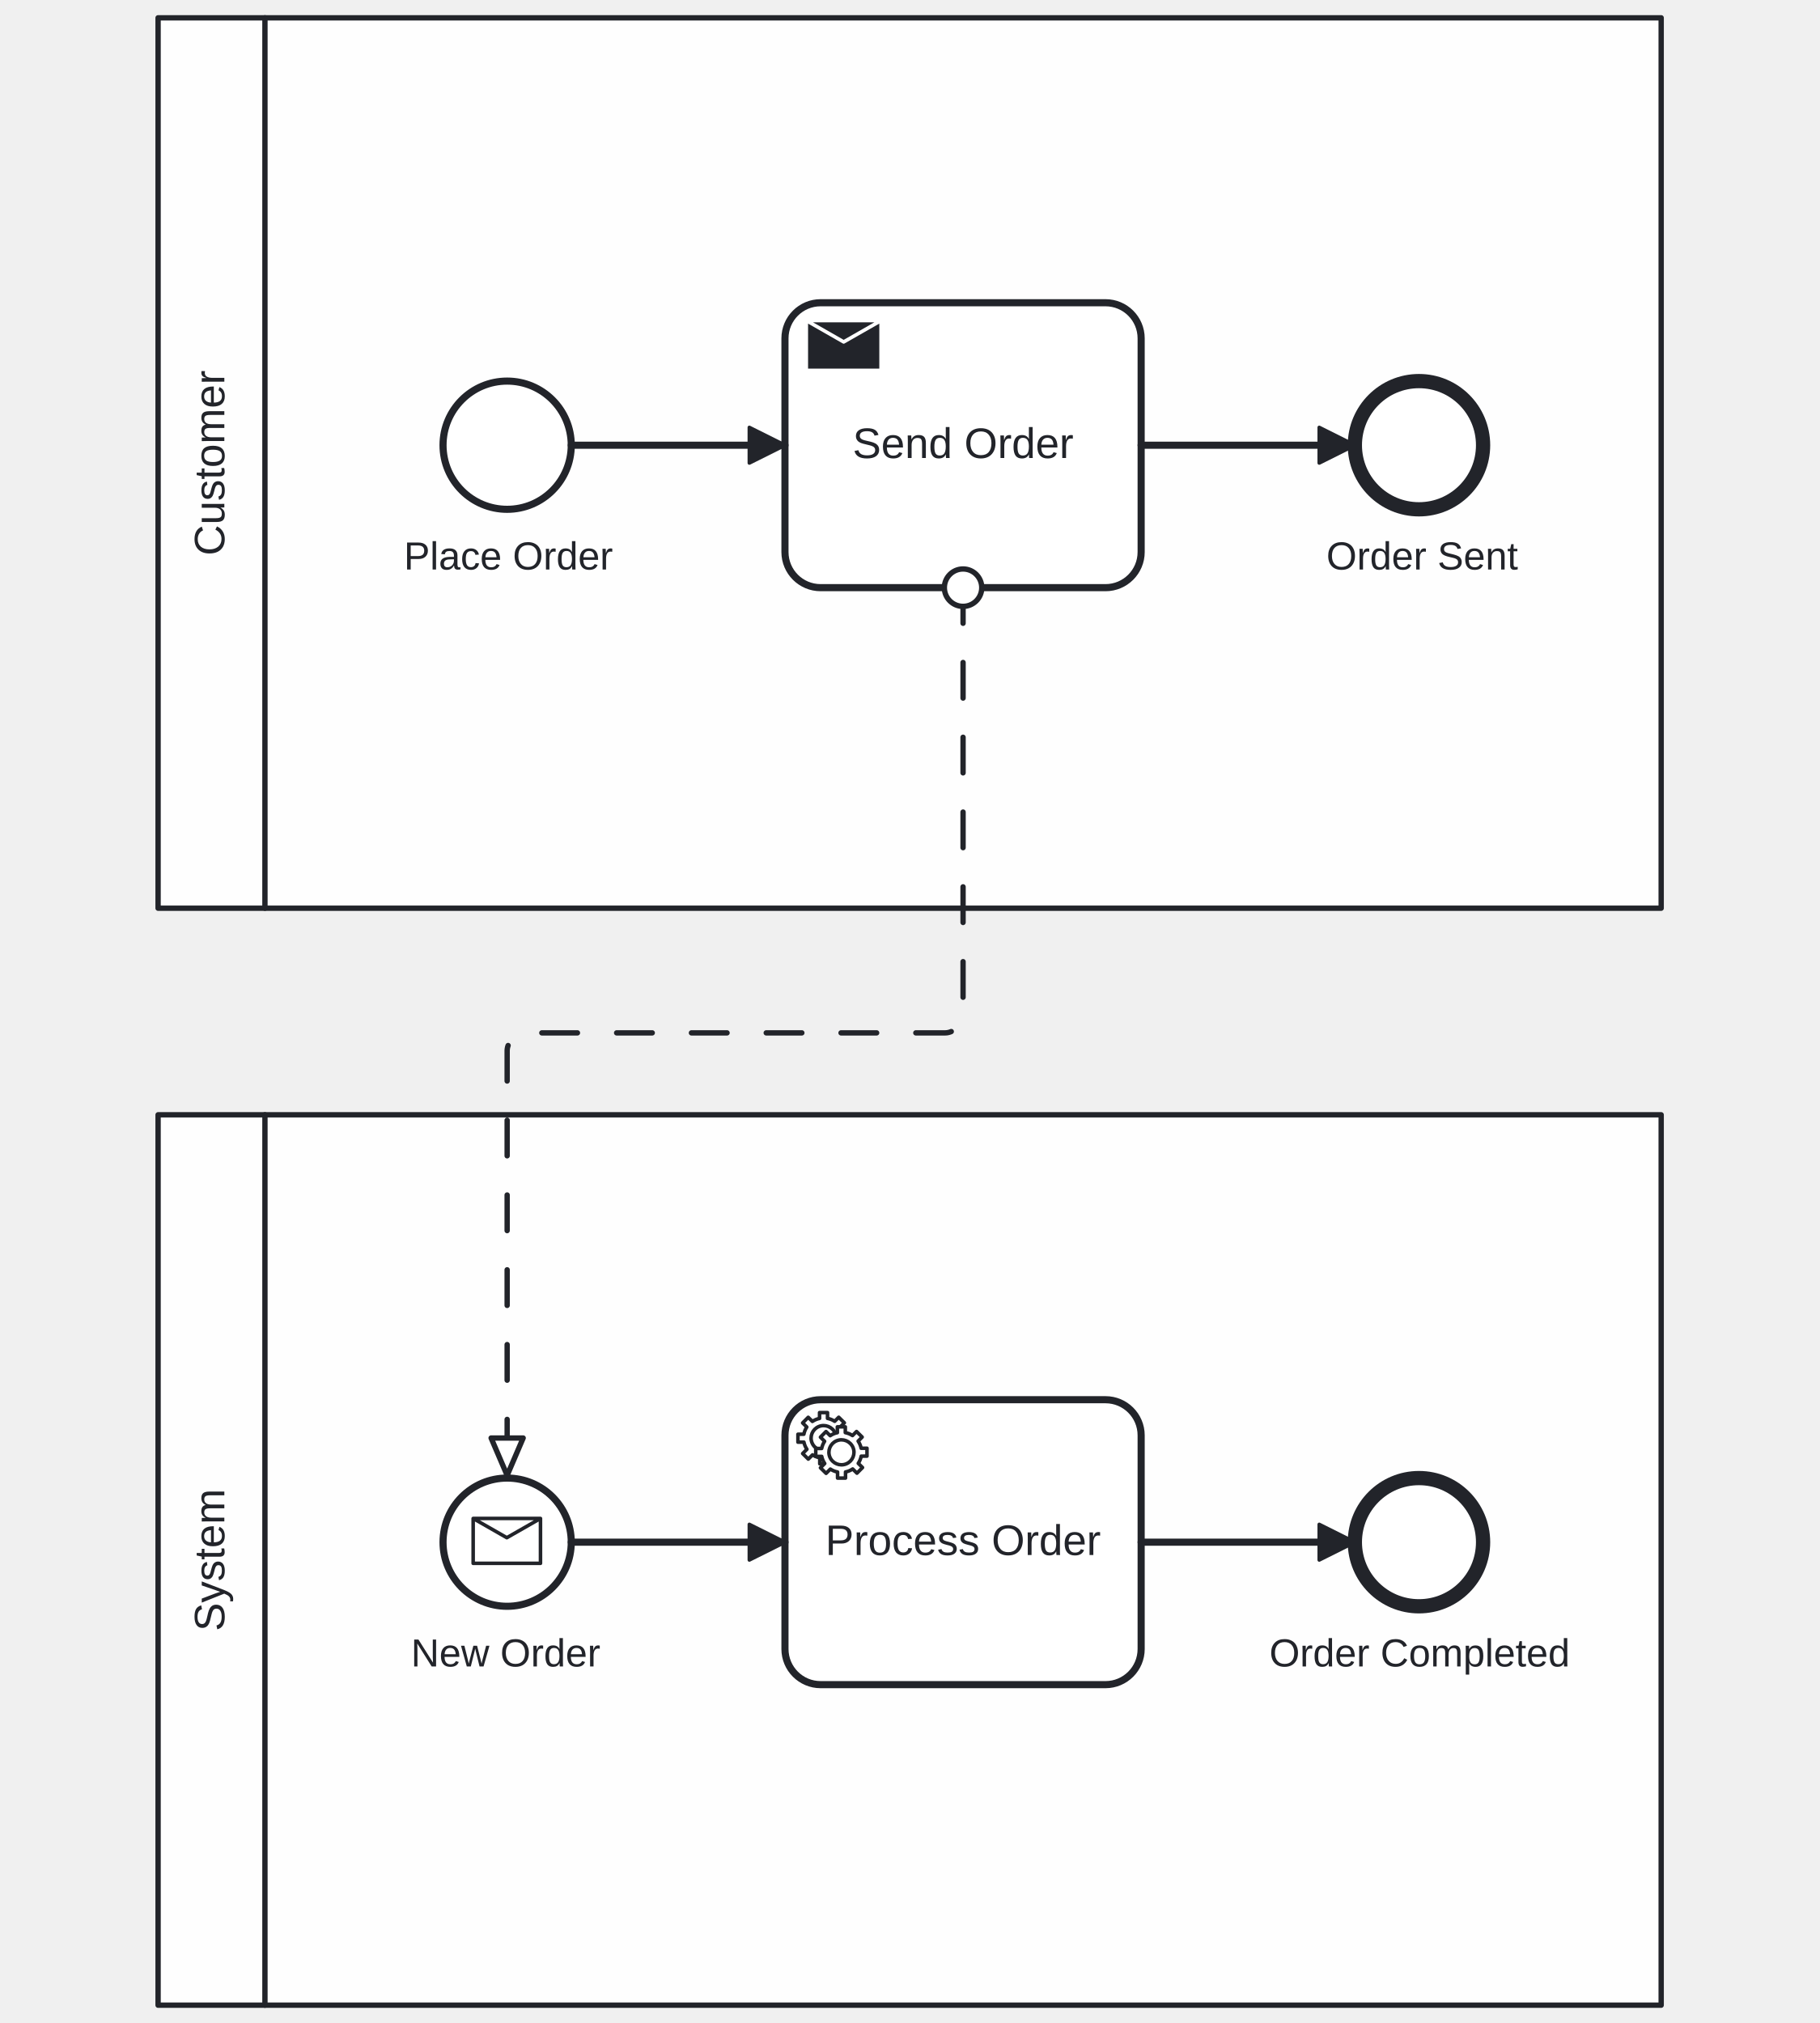
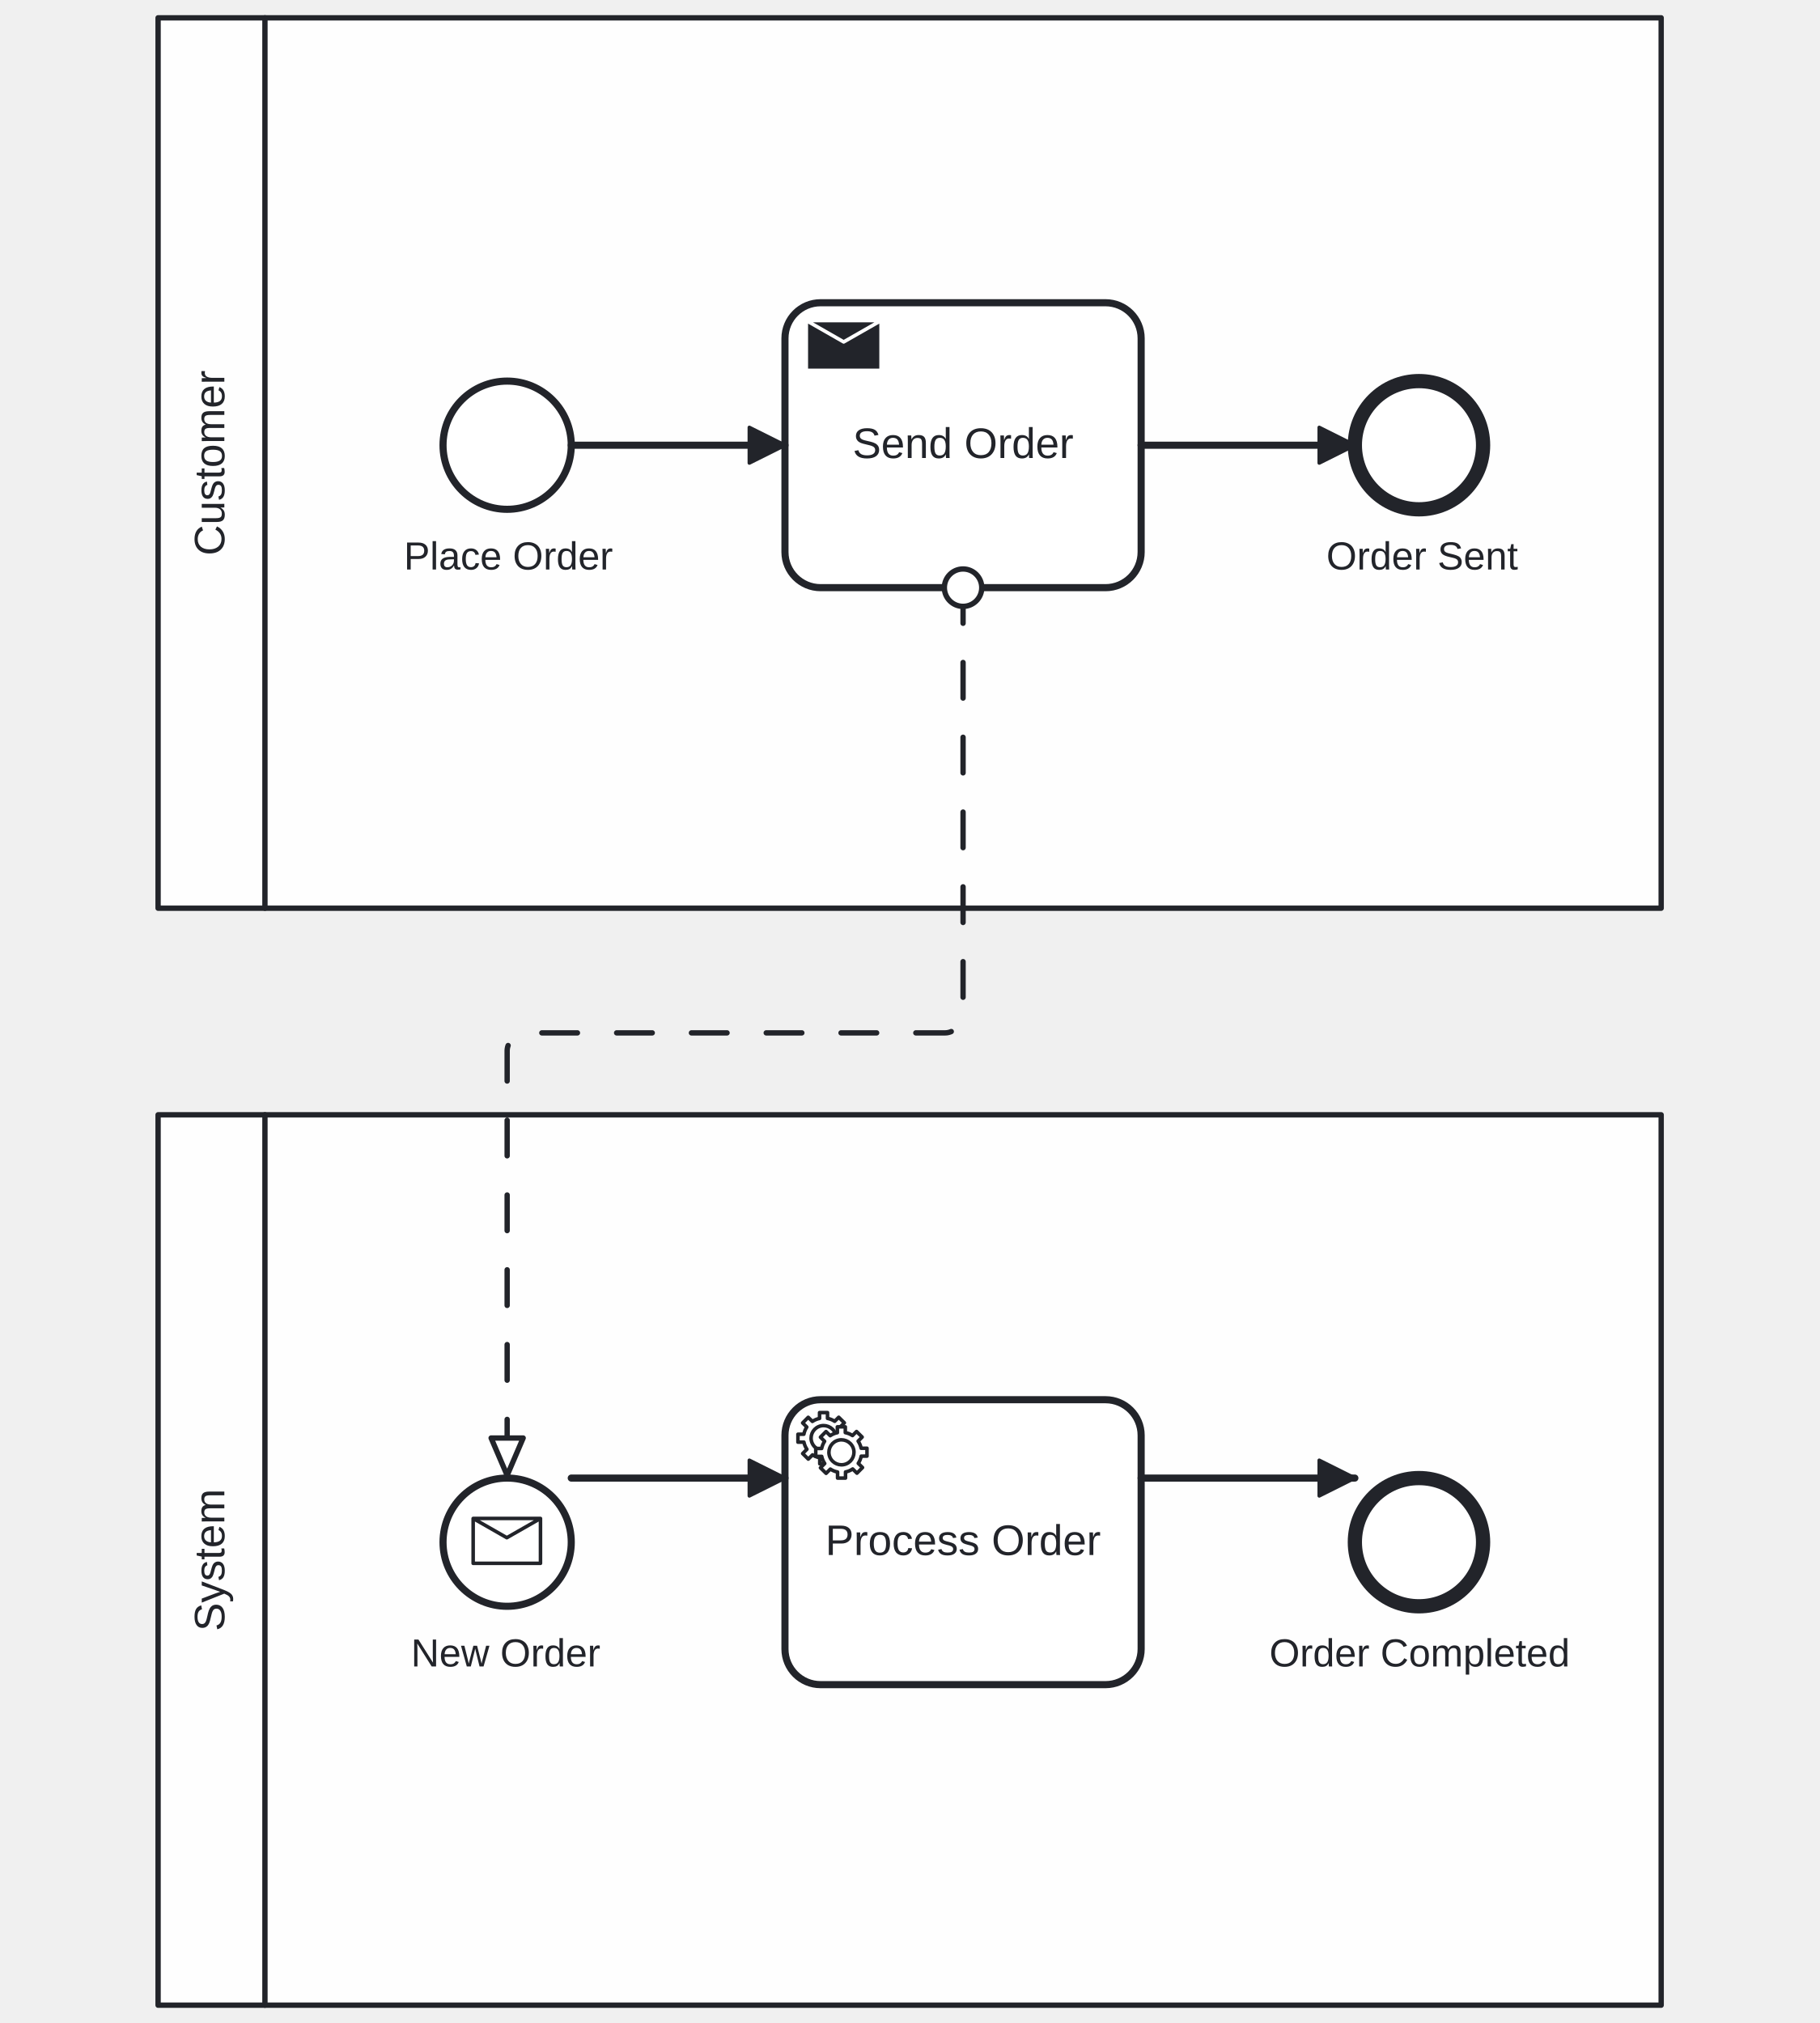
<svg xmlns="http://www.w3.org/2000/svg" width="589" height="655" viewBox="157 87 432 568" version="1.1">
  <g class="djs-group">
    <g class="djs-element djs-shape" data-element-id="Participant_0z8mn1y" style="display: block;" transform="translate(162, 92)">
      <g class="djs-visual">
        <rect x="0" y="0" width="422" height="250" rx="0" ry="0" style="stroke-linecap: round; stroke-linejoin: round; stroke: hsl(225, 10%, 15%); stroke-width: 1.5px; fill: white; fill-opacity: 0.95;" />
        <path style="fill: none; stroke-linecap: round; stroke-linejoin: round; stroke: hsl(225, 10%, 15%); stroke-width: 1.5px;" d="M30,0L30,250" />
        <text style="font-family: Arial, sans-serif; font-size: 12px; font-weight: normal; fill: hsl(225, 10%, 15%);" lineHeight="1.2" class="djs-label" transform="matrix(-1.8369701987210297e-16, -1, 1, -1.8369701987210297e-16, 0, 250)">
          <tspan x="98.996" y="18.6">Customer</tspan>
        </text>
      </g>
      <rect x="-5" y="-5" rx="4" width="432" height="260" style="fill: none;" class="djs-outline" />
      <rect style="fill: none; stroke-opacity: 0; stroke: white; stroke-width: 15px;" class="djs-hit djs-hit-no-move" x="0" y="0" width="422" height="250" />
      <rect style="fill: none; stroke-opacity: 0; stroke: white; stroke-width: 15px;" class="djs-hit djs-hit-click-stroke" x="0" y="0" width="422" height="250" />
      <rect style="fill: none; stroke-opacity: 0; stroke: white; stroke-width: 15px;" class="djs-hit djs-hit-all" x="0" y="0" width="30" height="250" />
    </g>
    <g class="djs-children">
      <g class="djs-group">
        <g class="djs-element djs-shape" data-element-id="Event_0tndxmk" style="display: block;" transform="translate(242, 194)">
          <g class="djs-visual">
            <circle cx="18" cy="18" r="18" style="stroke-linecap: round; stroke-linejoin: round; stroke: hsl(225, 10%, 15%); stroke-width: 2px; fill: white; fill-opacity: 0.95;" />
          </g>
          <rect style="fill: none; stroke-opacity: 0; stroke: white; stroke-width: 15px;" class="djs-hit djs-hit-all" x="0" y="0" width="36" height="36" />
          <circle cx="18" cy="18" r="23" style="fill: none;" class="djs-outline" />
        </g>
      </g>
      <g class="djs-group">
        <g class="djs-element djs-shape" data-element-id="Event_1ou3j4g" style="display: block;" transform="translate(498, 194)">
          <g class="djs-visual">
            <circle cx="18" cy="18" r="18" style="stroke-linecap: round; stroke-linejoin: round; stroke: hsl(225, 10%, 15%); stroke-width: 4px; fill: white; fill-opacity: 0.95;" />
          </g>
          <rect style="fill: none; stroke-opacity: 0; stroke: white; stroke-width: 15px;" class="djs-hit djs-hit-all" x="0" y="0" width="36" height="36" />
          <circle cx="18" cy="18" r="24" style="fill: none;" class="djs-outline" />
        </g>
      </g>
      <g class="djs-group">
        <g class="djs-element djs-shape" data-element-id="Activity_0ry0qlf" style="display: block;" transform="translate(338, 172)">
          <g class="djs-visual">
            <rect x="0" y="0" width="100" height="80" rx="10" ry="10" style="stroke-linecap: round; stroke-linejoin: round; stroke: hsl(225, 10%, 15%); stroke-width: 2px; fill: white; fill-opacity: 0.95;" />
            <text style="font-family: Arial, sans-serif; font-size: 12px; font-weight: normal; fill: hsl(225, 10%, 15%);" lineHeight="1.2" class="djs-label">
              <tspan x="18.986" y="43.6">Send Order</tspan>
            </text>
            <path style="fill: hsl(225, 10%, 15%); stroke-linecap: round; stroke-linejoin: round; stroke: white; stroke-width: 1px;" d="m 5.985,4.998 l 0,14 l 21,0 l 0,-14 z l 10.5,6 l 10.5,-6" />
          </g>
          <rect style="fill: none; stroke-opacity: 0; stroke: white; stroke-width: 15px;" class="djs-hit djs-hit-all" x="0" y="0" width="100" height="80" />
          <rect x="-5" y="-5" rx="14" width="110" height="90" style="fill: none;" class="djs-outline" />
        </g>
      </g>
      <g class="djs-group">
        <g class="djs-element djs-connection" data-element-id="Flow_1htsunl" style="display: block;">
          <g class="djs-visual">
            <defs>
              <marker id="marker-seq-0" viewBox="0 0 20 20" refX="11" refY="10" markerWidth="10" markerHeight="10" orient="auto">
                <path d="M 1 5 L 11 10 L 1 15 Z" style="stroke-linecap: round; stroke-linejoin: round; stroke: hsl(225, 10%, 15%); stroke-width: 1px; fill: hsl(225, 10%, 15%);" />
              </marker>
            </defs>
            <path style="fill: none; stroke-linecap: round; stroke-linejoin: round; stroke: hsl(225, 10%, 15%); stroke-width: 2px; marker-end: url(#marker-seq-0);" data-corner-radius="5" d="M278,212L338,212" />
          </g>
          <path d="M278,212L338,212" style="fill: none; stroke-opacity: 0; stroke: white; stroke-width: 15px;" class="djs-hit djs-hit-stroke" />
          <rect x="273" y="207" rx="4" width="70" height="10" style="fill: none;" class="djs-outline" />
        </g>
      </g>
      <g class="djs-group">
        <g class="djs-element djs-connection" data-element-id="Flow_0yr0lg5" style="display: block;">
          <g class="djs-visual">
            <defs>
              <marker id="marker-seq-1" viewBox="0 0 20 20" refX="11" refY="10" markerWidth="10" markerHeight="10" orient="auto">
                <path d="M 1 5 L 11 10 L 1 15 Z" style="stroke-linecap: round; stroke-linejoin: round; stroke: hsl(225, 10%, 15%); stroke-width: 1px; fill: hsl(225, 10%, 15%);" />
              </marker>
            </defs>
            <path style="fill: none; stroke-linecap: round; stroke-linejoin: round; stroke: hsl(225, 10%, 15%); stroke-width: 2px; marker-end: url(#marker-seq-1);" data-corner-radius="5" d="M438,212L498,212" />
          </g>
          <path d="M438,212L498,212" style="fill: none; stroke-opacity: 0; stroke: white; stroke-width: 15px;" class="djs-hit djs-hit-stroke" />
          <rect x="433" y="207" rx="4" width="70" height="10" style="fill: none;" class="djs-outline" />
        </g>
      </g>
    </g>
  </g>
  <g class="djs-group">
    <g class="djs-element djs-shape" data-element-id="Participant_063wr7t" style="display: block;" transform="translate(162, 400)">
      <g class="djs-visual">
        <rect x="0" y="0" width="422" height="250" rx="0" ry="0" style="stroke-linecap: round; stroke-linejoin: round; stroke: hsl(225, 10%, 15%); stroke-width: 1.5px; fill: white; fill-opacity: 0.95;" />
        <path style="fill: none; stroke-linecap: round; stroke-linejoin: round; stroke: hsl(225, 10%, 15%); stroke-width: 1.5px;" d="M30,0L30,250" />
        <text style="font-family: Arial, sans-serif; font-size: 12px; font-weight: normal; fill: hsl(225, 10%, 15%);" lineHeight="1.2" class="djs-label" transform="matrix(-1.8369701987210297e-16, -1, 1, -1.8369701987210297e-16, 0, 250)">
          <tspan x="104.996" y="18.6">System</tspan>
        </text>
      </g>
      <rect x="-5" y="-5" rx="4" width="432" height="260" style="fill: none;" class="djs-outline" />
      <rect style="fill: none; stroke-opacity: 0; stroke: white; stroke-width: 15px;" class="djs-hit djs-hit-no-move" x="0" y="0" width="422" height="250" />
      <rect style="fill: none; stroke-opacity: 0; stroke: white; stroke-width: 15px;" class="djs-hit djs-hit-click-stroke" x="0" y="0" width="422" height="250" />
      <rect style="fill: none; stroke-opacity: 0; stroke: white; stroke-width: 15px;" class="djs-hit djs-hit-all" x="0" y="0" width="30" height="250" />
    </g>
    <g class="djs-children">
      <g class="djs-group">
        <g class="djs-element djs-shape" data-element-id="Event_0f70ujx" style="display: block;" transform="translate(498, 502)">
          <g class="djs-visual">
            <circle cx="18" cy="18" r="18" style="stroke-linecap: round; stroke-linejoin: round; stroke: hsl(225, 10%, 15%); stroke-width: 4px; fill: white; fill-opacity: 0.95;" />
          </g>
          <rect style="fill: none; stroke-opacity: 0; stroke: white; stroke-width: 15px;" class="djs-hit djs-hit-all" x="0" y="0" width="36" height="36" />
          <circle cx="18" cy="18" r="24" style="fill: none;" class="djs-outline" />
        </g>
      </g>
      <g class="djs-group">
        <g class="djs-element djs-shape" data-element-id="Event_0156z5p" style="display: block;" transform="translate(242, 502)">
          <g class="djs-visual">
            <circle cx="18" cy="18" r="18" style="stroke-linecap: round; stroke-linejoin: round; stroke: hsl(225, 10%, 15%); stroke-width: 2px; fill: white; fill-opacity: 0.95;" />
            <path style="fill: white; stroke-linecap: round; stroke-linejoin: round; stroke: hsl(225, 10%, 15%); stroke-width: 1px;" d="m 8.46,11.34 l 0,12.6 l 18.9,0 l 0,-12.6 z l 9.45,5.4 l 9.45,-5.4" />
          </g>
          <rect style="fill: none; stroke-opacity: 0; stroke: white; stroke-width: 15px;" class="djs-hit djs-hit-all" x="0" y="0" width="36" height="36" />
          <circle cx="18" cy="18" r="23" style="fill: none;" class="djs-outline" />
        </g>
      </g>
      <g class="djs-group">
        <g class="djs-element djs-shape" data-element-id="Activity_1e3ihgs" style="display: block;" transform="translate(338, 480)">
          <g class="djs-visual">
            <rect x="0" y="0" width="100" height="80" rx="10" ry="10" style="stroke-linecap: round; stroke-linejoin: round; stroke: hsl(225, 10%, 15%); stroke-width: 2px; fill: white; fill-opacity: 0.95;" />
            <text style="font-family: Arial, sans-serif; font-size: 12px; font-weight: normal; fill: hsl(225, 10%, 15%);" lineHeight="1.2" class="djs-label">
              <tspan x="11.324" y="43.6">Process Order</tspan>
            </text>
            <circle cx="5" cy="5" r="5" style="stroke-linecap: round; stroke-linejoin: round; stroke: none; stroke-width: 2px; fill: white;" transform="translate(6, 6)" />
            <path style="fill: white; stroke-linecap: round; stroke-linejoin: round; stroke: hsl(225, 10%, 15%); stroke-width: 1px;" d="m 12,18 v -1.713 c 0.352,-0.07 0.704,-0.178 1.048,-0.321 0.344,-0.145 0.666,-0.321 0.966,-0.521 l 1.194,1.18 1.567,-1.577 -1.195,-1.18 c 0.403,-0.614 0.683,-1.299 0.825,-2.018 l 1.622,-0.01 v -2.22 l -1.637,0.01 c -0.073,-0.352 -0.178,-0.7 -0.324,-1.044 -0.145,-0.344 -0.321,-0.664 -0.523,-0.962 l 1.131,-1.136 -1.583,-1.563 -1.13,1.136 c -0.614,-0.401 -1.303,-0.681 -2.023,-0.822 l 0.009,-1.619 h -2.241 l 0.004,1.631 c -0.354,0.074 -0.705,0.18 -1.05,0.324 -0.344,0.144 -0.665,0.321 -0.964,0.52 l -1.17,-1.158 -1.567,1.579 1.168,1.157 c -0.403,0.613 -0.683,1.298 -0.825,2.017 l -1.659,0.003 v 2.222 l 1.672,-0.006 c 0.073,0.351 0.18,0.702 0.324,1.045 0.145,0.344 0.321,0.664 0.523,0.961 l -1.199,1.197 1.584,1.56 1.196,-1.193 c 0.614,0.403 1.303,0.682 2.023,0.823 l 7.19e-4,1.699 h 2.227 z m 0.221,-3.996 c -1.789,0.75 -3.858,-0.093 -4.61,-1.874 -0.752,-1.783 0.091,-3.846 1.88,-4.596 1.788,-0.749 3.857,0.093 4.609,1.874 0.752,1.782 -0.091,3.846 -1.88,4.596 z" />
            <circle cx="5" cy="5" r="5" style="stroke-linecap: round; stroke-linejoin: round; stroke: none; stroke-width: 2px; fill: white;" transform="translate(11, 10)" />
            <path style="fill: white; stroke-linecap: round; stroke-linejoin: round; stroke: hsl(225, 10%, 15%); stroke-width: 1px;" d="m 17,22 v -1.713 c 0.352,-0.07 0.704,-0.178 1.048,-0.321 0.344,-0.145 0.666,-0.321 0.966,-0.521 l 1.194,1.18 1.567,-1.577 -1.195,-1.18 c 0.403,-0.614 0.683,-1.299 0.825,-2.018 l 1.622,-0.01 v -2.22 l -1.637,0.01 c -0.073,-0.352 -0.178,-0.7 -0.324,-1.044 -0.145,-0.344 -0.321,-0.664 -0.523,-0.962 l 1.131,-1.136 -1.583,-1.563 -1.13,1.136 c -0.614,-0.401 -1.303,-0.681 -2.023,-0.822 l 0.009,-1.619 h -2.241 l 0.004,1.631 c -0.354,0.074 -0.705,0.18 -1.05,0.324 -0.344,0.144 -0.665,0.321 -0.964,0.52 l -1.17,-1.158 -1.567,1.579 1.168,1.157 c -0.403,0.613 -0.683,1.298 -0.825,2.017 l -1.659,0.003 v 2.222 l 1.672,-0.006 c 0.073,0.351 0.18,0.702 0.324,1.045 0.145,0.344 0.321,0.664 0.523,0.961 l -1.199,1.197 1.584,1.56 1.196,-1.193 c 0.614,0.403 1.303,0.682 2.023,0.823 l 7.19e-4,1.699 h 2.227 z m 0.221,-3.996 c -1.789,0.75 -3.858,-0.093 -4.61,-1.874 -0.752,-1.783 0.091,-3.846 1.88,-4.596 1.788,-0.749 3.857,0.093 4.609,1.874 0.752,1.782 -0.091,3.846 -1.88,4.596 z" />
          </g>
          <rect style="fill: none; stroke-opacity: 0; stroke: white; stroke-width: 15px;" class="djs-hit djs-hit-all" x="0" y="0" width="100" height="80" />
          <rect x="-5" y="-5" rx="14" width="110" height="90" style="fill: none;" class="djs-outline" />
        </g>
      </g>
      <g class="djs-group">
        <g class="djs-element djs-connection" data-element-id="Flow_00wj4ud" style="display: block;">
          <g class="djs-visual">
            <defs>
              <marker id="marker-seq-2" viewBox="0 0 20 20" refX="11" refY="10" markerWidth="10" markerHeight="10" orient="auto">
                <path d="M 1 5 L 11 10 L 1 15 Z" style="stroke-linecap: round; stroke-linejoin: round; stroke: hsl(225, 10%, 15%); stroke-width: 1px; fill: hsl(225, 10%, 15%);" />
              </marker>
            </defs>
-             <path style="fill: none; stroke-linecap: round; stroke-linejoin: round; stroke: hsl(225, 10%, 15%); stroke-width: 2px; marker-end: url(#marker-seq-2);" data-corner-radius="5" d="M438,520L498,520" />
-           </g>
-           <path d="M438,520L498,520" style="fill: none; stroke-opacity: 0; stroke: white; stroke-width: 15px;" class="djs-hit djs-hit-stroke" />
-           <rect x="433" y="515" rx="4" width="70" height="10" style="fill: none;" class="djs-outline" />
+             <path style="fill: none; stroke-linecap: round; stroke-linejoin: round; stroke: hsl(225, 10%, 15%); stroke-width: 2px; marker-end: url(#marker-seq-2);" data-corner-radius="5" d="M438,502L498,502" />
+           </g>
+           <path d="M438,502L498,502" style="fill: none; stroke-opacity: 0; stroke: white; stroke-width: 15px;" class="djs-hit djs-hit-stroke" />
+           <rect x="433" y="497" rx="4" width="70" height="10" style="fill: none;" class="djs-outline" />
        </g>
      </g>
      <g class="djs-group">
        <g class="djs-element djs-connection" data-element-id="Flow_0n5lx63" style="display: block;">
          <g class="djs-visual">
            <defs>
              <marker id="marker-seq-3" viewBox="0 0 20 20" refX="11" refY="10" markerWidth="10" markerHeight="10" orient="auto">
                <path d="M 1 5 L 11 10 L 1 15 Z" style="stroke-linecap: round; stroke-linejoin: round; stroke: hsl(225, 10%, 15%); stroke-width: 1px; fill: hsl(225, 10%, 15%);" />
              </marker>
            </defs>
-             <path style="fill: none; stroke-linecap: round; stroke-linejoin: round; stroke: hsl(225, 10%, 15%); stroke-width: 2px; marker-end: url(#marker-seq-3);" data-corner-radius="5" d="M278,520L338,520" />
-           </g>
-           <path d="M278,520L338,520" style="fill: none; stroke-opacity: 0; stroke: white; stroke-width: 15px;" class="djs-hit djs-hit-stroke" />
-           <rect x="273" y="515" rx="4" width="70" height="10" style="fill: none;" class="djs-outline" />
+             <path style="fill: none; stroke-linecap: round; stroke-linejoin: round; stroke: hsl(225, 10%, 15%); stroke-width: 2px; marker-end: url(#marker-seq-3);" data-corner-radius="5" d="M278,502L338,502" />
+           </g>
+           <path d="M278,502L338,502" style="fill: none; stroke-opacity: 0; stroke: white; stroke-width: 15px;" class="djs-hit djs-hit-stroke" />
+           <rect x="273" y="497" rx="4" width="70" height="10" style="fill: none;" class="djs-outline" />
        </g>
      </g>
    </g>
  </g>
  <g class="djs-group">
    <g class="djs-element djs-connection" data-element-id="Flow_088h286" style="display: block;">
      <g class="djs-visual">
        <defs>
          <marker id="marker-seq-4" viewBox="0 0 20 20" refX="8.5" refY="5" markerWidth="20" markerHeight="20" orient="auto">
            <path d="m 1 5 l 0 -3 l 7 3 l -7 3 z" style="stroke-linecap: round; stroke-linejoin: round; stroke: hsl(225, 10%, 15%); stroke-width: 1px; fill: white; stroke-dasharray: 10000,1;" />
          </marker>
          <marker id="marker-seq-5" viewBox="0 0 20 20" refX="6" refY="6" markerWidth="20" markerHeight="20" orient="auto">
            <circle cx="6" cy="6" r="3.5" style="stroke-linecap: round; stroke-linejoin: round; stroke: hsl(225, 10%, 15%); stroke-width: 1px; fill: white; stroke-dasharray: 10000,1;" />
          </marker>
        </defs>
        <path style="fill: none; stroke-linecap: round; stroke-linejoin: round; stroke: hsl(225, 10%, 15%); stroke-width: 1.5px; marker-end: url(#marker-seq-4); marker-start: url(#marker-seq-5); stroke-dasharray: 10, 11;" data-corner-radius="5" d="M388,252L388,372C388,374.5,385.5,377,383,377L265,377C262.5,377,260,379.5,260,382L260,502" />
      </g>
      <path d="M388,252L388,377L260,377L260,502" style="fill: none; stroke-opacity: 0; stroke: white; stroke-width: 15px;" class="djs-hit djs-hit-stroke" />
      <rect x="255" y="247" rx="4" width="138" height="260" style="fill: none;" class="djs-outline" />
    </g>
  </g>
  <g class="djs-group">
    <g class="djs-element djs-shape" data-element-id="Event_0tndxmk_label" style="display: block;" transform="translate(231, 237)">
      <g class="djs-visual">
        <text style="font-family: Arial, sans-serif; font-size: 11px; font-weight: normal; fill: hsl(225, 10%, 15%);" lineHeight="1.2" class="djs-label">
          <tspan x="0" y="9.9">Place Order</tspan>
        </text>
      </g>
      <rect style="fill: none; stroke-opacity: 0; stroke: white; stroke-width: 15px;" class="djs-hit djs-hit-all" x="0" y="0" width="59" height="14" />
      <rect x="-5" y="-5" rx="4" width="69" height="24" style="fill: none;" class="djs-outline" />
    </g>
  </g>
  <g class="djs-group">
    <g class="djs-element djs-shape" data-element-id="Event_1ou3j4g_label" style="display: block;" transform="translate(490, 237)">
      <g class="djs-visual">
        <text style="font-family: Arial, sans-serif; font-size: 11px; font-weight: normal; fill: hsl(225, 10%, 15%);" lineHeight="1.2" class="djs-label">
          <tspan x="0" y="9.9">Order Sent</tspan>
        </text>
      </g>
      <rect style="fill: none; stroke-opacity: 0; stroke: white; stroke-width: 15px;" class="djs-hit djs-hit-all" x="0" y="0" width="54" height="14" />
      <rect x="-5" y="-5" rx="4" width="64" height="24" style="fill: none;" class="djs-outline" />
    </g>
  </g>
  <g class="djs-group">
    <g class="djs-element djs-shape" data-element-id="Event_0f70ujx_label" style="display: block;" transform="translate(474, 545)">
      <g class="djs-visual">
        <text style="font-family: Arial, sans-serif; font-size: 11px; font-weight: normal; fill: hsl(225, 10%, 15%);" lineHeight="1.2" class="djs-label">
          <tspan x="0" y="9.9">Order Completed</tspan>
        </text>
      </g>
      <rect style="fill: none; stroke-opacity: 0; stroke: white; stroke-width: 15px;" class="djs-hit djs-hit-all" x="0" y="0" width="85" height="14" />
      <rect x="-5" y="-5" rx="4" width="95" height="24" style="fill: none;" class="djs-outline" />
    </g>
  </g>
  <g class="djs-group">
    <g class="djs-element djs-shape" data-element-id="Event_0156z5p_label" style="display: block;" transform="translate(233, 545)">
      <g class="djs-visual">
        <text style="font-family: Arial, sans-serif; font-size: 11px; font-weight: normal; fill: hsl(225, 10%, 15%);" lineHeight="1.2" class="djs-label">
          <tspan x="0" y="9.9">New Order</tspan>
        </text>
      </g>
      <rect style="fill: none; stroke-opacity: 0; stroke: white; stroke-width: 15px;" class="djs-hit djs-hit-all" x="0" y="0" width="54" height="14" />
      <rect x="-5" y="-5" rx="4" width="64" height="24" style="fill: none;" class="djs-outline" />
    </g>
  </g>
</svg>
